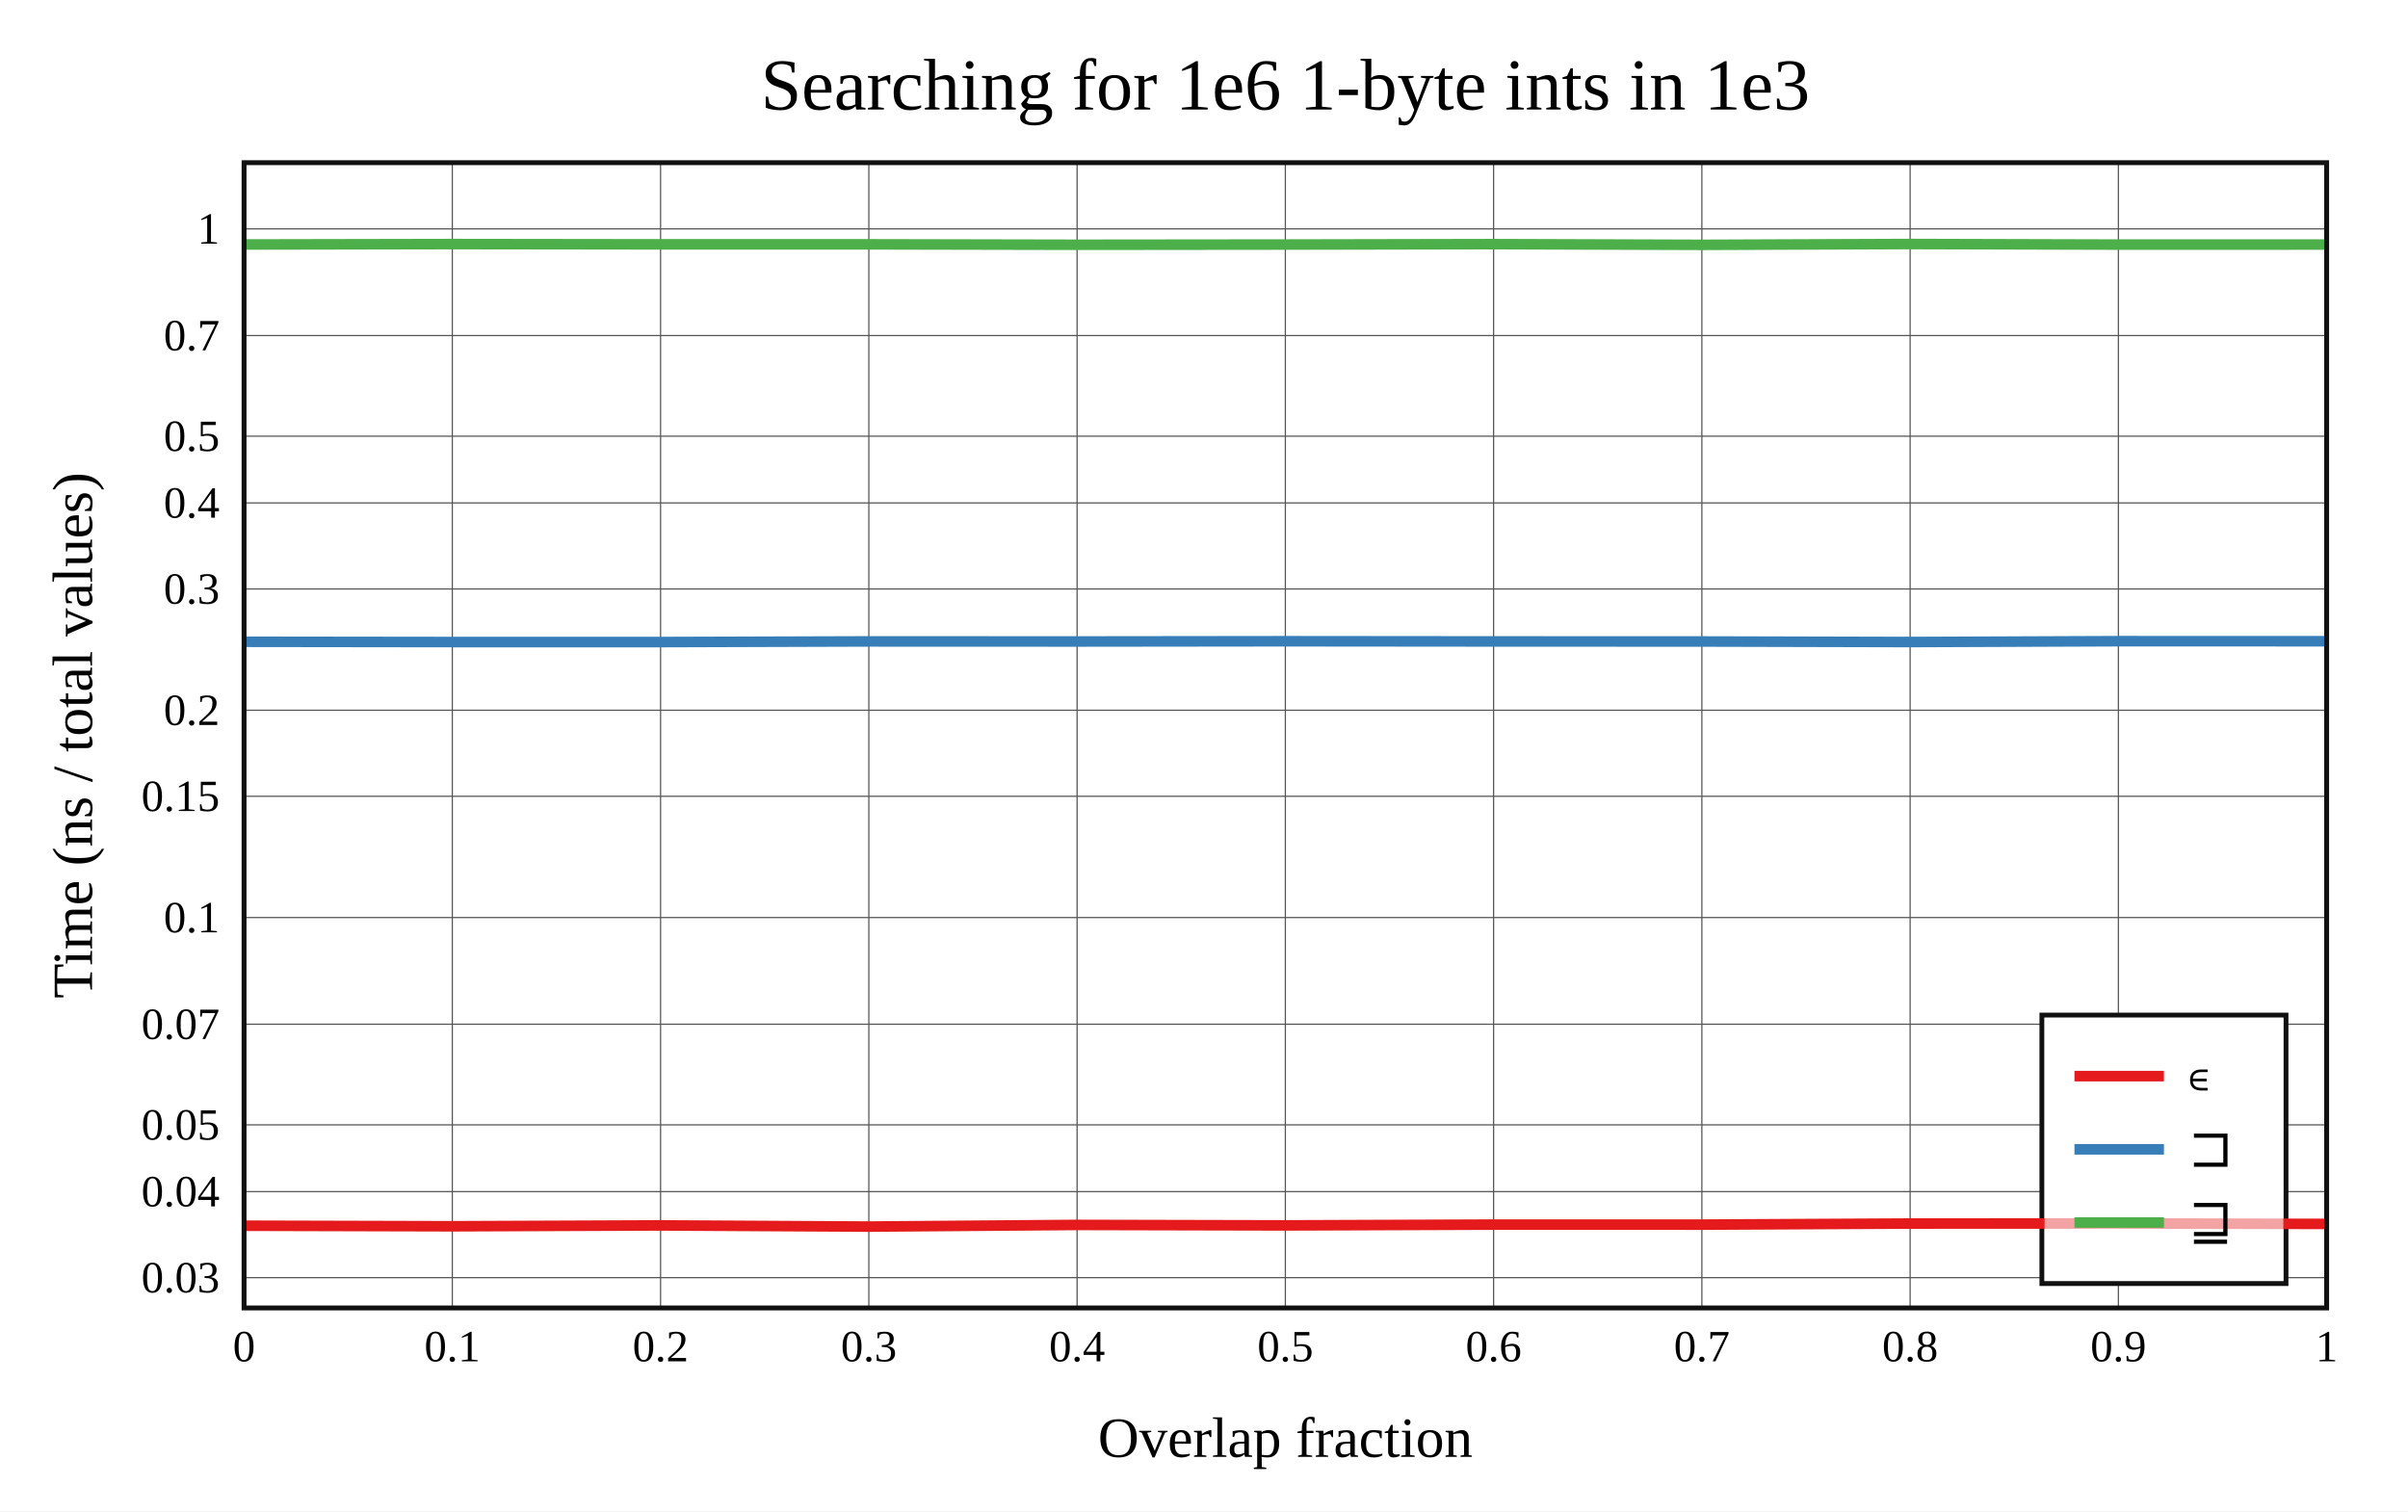
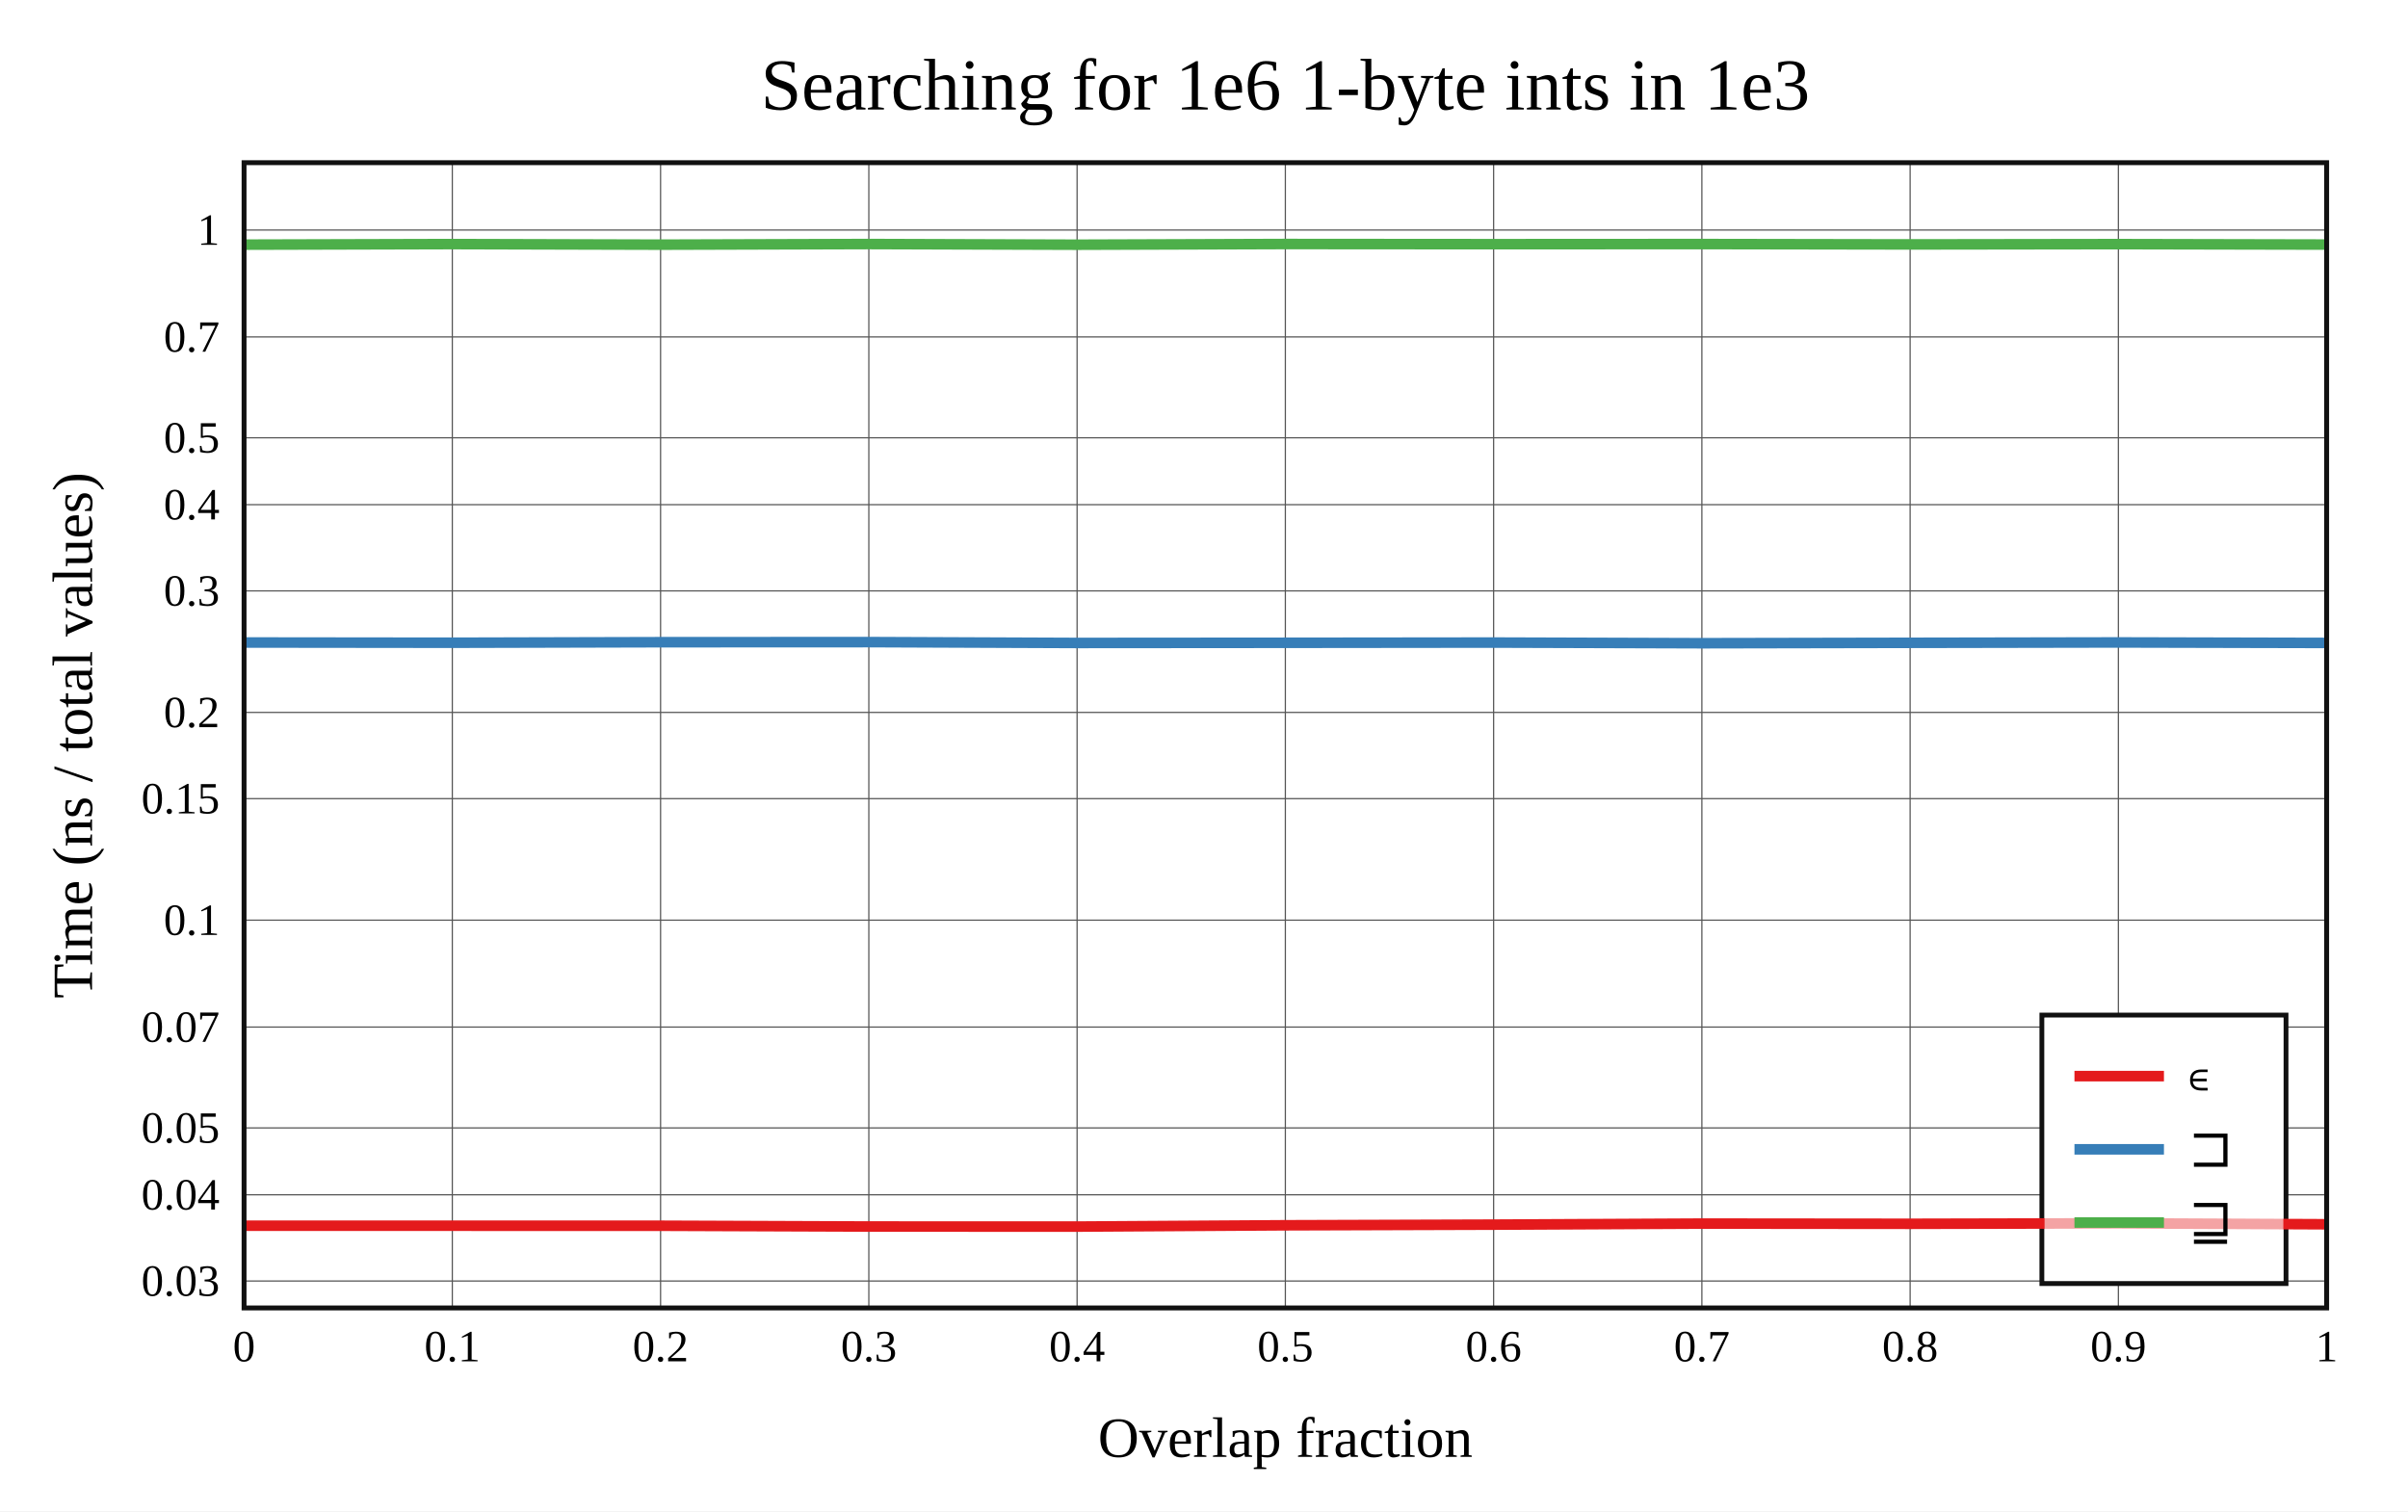
<svg xmlns="http://www.w3.org/2000/svg" viewBox="-60 -40 592 371.6" height="557.4" width="888">
  <g stroke-width="2.6" font-size="14px" text-anchor="middle">
    <defs>
      <clipPath id="clip">
        <rect x="0" y="0" width="512" height="281.6" />
      </clipPath>
    </defs>
    <rect fill="white" x="-60" y="-40" width="592" height="371.6" />
    <text dy="0.33em" font-size="18px" x="256" y="-19">Searching for 1e6 1-byte ints in 1e3</text>
    <text dy="0.33em" x="256" y="313.6">Overlap fraction</text>
    <text dy="0.33em" transform="rotate(-90)" x="-140.8" y="-42">Time (ns / total values)</text>
    <g stroke-width="0.3" stroke="#555">
      <path d="M51.2 0v281.6" />
      <path d="M102.4 0v281.6" />
      <path d="M153.6 0v281.6" />
      <path d="M204.8 0v281.6" />
      <path d="M256 0v281.6" />
      <path d="M307.2 0v281.6" />
      <path d="M358.4 0v281.6" />
      <path d="M409.6 0v281.6" />
      <path d="M460.8 0v281.6" />
-       <path d="M0 274.15h512" />
-       <path d="M0 252.994h512" />
-       <path d="M0 236.584h512" />
-       <path d="M0 211.84h512" />
-       <path d="M0 185.61h512" />
-       <path d="M0 155.792h512" />
-       <path d="M0 134.636h512" />
-       <path d="M0 104.818h512" />
-       <path d="M0 83.662h512" />
-       <path d="M0 67.252h512" />
-       <path d="M0 42.508h512" />
-       <path d="M0 16.278h512" />
+       <path d="M0 274.981h512" />
+       <path d="M0 253.78h512" />
+       <path d="M0 237.335h512" />
+       <path d="M0 212.539h512" />
+       <path d="M0 186.253h512" />
+       <path d="M0 156.372h512" />
+       <path d="M0 135.171h512" />
+       <path d="M0 105.29h512" />
+       <path d="M0 84.089h512" />
+       <path d="M0 67.644h512" />
+       <path d="M0 42.847h512" />
+       <path d="M0 16.562h512" />
    </g>
    <g font-size="11px">
      <text dy="0.33em" x="0" y="291.1">0</text>
      <text dy="0.33em" x="51.2" y="291.1">0.1</text>
      <text dy="0.33em" x="102.4" y="291.1">0.2</text>
      <text dy="0.33em" x="153.6" y="291.1">0.3</text>
      <text dy="0.33em" x="204.8" y="291.1">0.4</text>
      <text dy="0.33em" x="256" y="291.1">0.5</text>
      <text dy="0.33em" x="307.2" y="291.1">0.6</text>
      <text dy="0.33em" x="358.4" y="291.1">0.7</text>
      <text dy="0.33em" x="409.6" y="291.1">0.8</text>
      <text dy="0.33em" x="460.8" y="291.1">0.9</text>
      <text dy="0.33em" x="512" y="291.1">1</text>
      <g text-anchor="end">
-         <text dy="0.33em" x="-6" y="274.15">0.03</text>
-         <text dy="0.33em" x="-6" y="252.994">0.04</text>
-         <text dy="0.33em" x="-6" y="236.584">0.05</text>
-         <text dy="0.33em" x="-6" y="211.84">0.07</text>
-         <text dy="0.33em" x="-6" y="185.61">0.1</text>
-         <text dy="0.33em" x="-6" y="155.792">0.15</text>
-         <text dy="0.33em" x="-6" y="134.636">0.2</text>
-         <text dy="0.33em" x="-6" y="104.818">0.3</text>
-         <text dy="0.33em" x="-6" y="83.662">0.4</text>
-         <text dy="0.33em" x="-6" y="67.252">0.5</text>
-         <text dy="0.33em" x="-6" y="42.508">0.7</text>
-         <text dy="0.33em" x="-6" y="16.278">1</text>
+         <text dy="0.33em" x="-6" y="274.981">0.03</text>
+         <text dy="0.33em" x="-6" y="253.78">0.04</text>
+         <text dy="0.33em" x="-6" y="237.335">0.05</text>
+         <text dy="0.33em" x="-6" y="212.539">0.07</text>
+         <text dy="0.33em" x="-6" y="186.253">0.1</text>
+         <text dy="0.33em" x="-6" y="156.372">0.15</text>
+         <text dy="0.33em" x="-6" y="135.171">0.2</text>
+         <text dy="0.33em" x="-6" y="105.29">0.3</text>
+         <text dy="0.33em" x="-6" y="84.089">0.4</text>
+         <text dy="0.33em" x="-6" y="67.644">0.5</text>
+         <text dy="0.33em" x="-6" y="42.847">0.7</text>
+         <text dy="0.33em" x="-6" y="16.562">1</text>
      </g>
    </g>
    <rect stroke-width="1.2" stroke="#111" fill="white" transform="translate(442,209.6)" x="0" y="0" width="60" height="66" />
    <g clip-path="url(#clip)" fill="none" stroke-linecap="round" stroke-linejoin="round">
-       <path stroke="#e41a1c" d="M0 261.385L51.2 261.52L102.4 261.31L153.6 261.6L204.8 261.189L256 261.304L307.2 261.113L358.4 261.118L409.6 260.852L460.8 260.831L512 260.942" />
-       <path stroke="#377eb8" d="M0 117.804L51.2 117.87L102.4 117.874L153.6 117.711L204.8 117.73L256 117.671L307.2 117.718L358.4 117.734L409.6 117.864L460.8 117.658L512 117.666" />
-       <path stroke="#4daf4a" d="M0 20.114L51.2 20.015L102.4 20.081L153.6 20.077L204.8 20.182L256 20.131L307.2 20.03L358.4 20.201L409.6 20L460.8 20.143L512 20.132" />
+       <path stroke="#e41a1c" d="M0 261.383L51.2 261.385L102.4 261.393L153.6 261.583L204.8 261.6L256 261.278L307.2 261.12L358.4 260.865L409.6 260.914L460.8 260.798L512 261.028" />
+       <path stroke="#377eb8" d="M0 117.981L51.2 118.038L102.4 117.908L153.6 117.885L204.8 118.093L256 118.053L307.2 117.997L358.4 118.157L409.6 118.059L460.8 117.967L512 118.087" />
+       <path stroke="#4daf4a" d="M0 20.154L51.2 20.018L102.4 20.158L153.6 20.006L204.8 20.169L256 20L307.2 20.038L358.4 20.011L409.6 20.097L460.8 20.027L512 20.134" />
    </g>
    <rect stroke-width="1.2" stroke="#111" fill="none" x="0" y="0" width="512" height="281.6" />
    <g transform="translate(442,209.6)" text-anchor="start" font-size="13px">
      <rect fill="white" opacity="0.6" x="0.65" y="0.65" width="58.7" height="64.7" />
      <path stroke="#e41a1c" d="M8 15h22" />
      <path stroke="#377eb8" d="M8 33h22" />
      <path stroke="#4daf4a" d="M8 51h22" />
      <text dy="0.33em" x="36" y="15">∊</text>
      <text dy="0.33em" x="36" y="33">⊐</text>
      <text dy="0.33em" x="36" y="51">⊒</text>
    </g>
  </g>
</svg>
